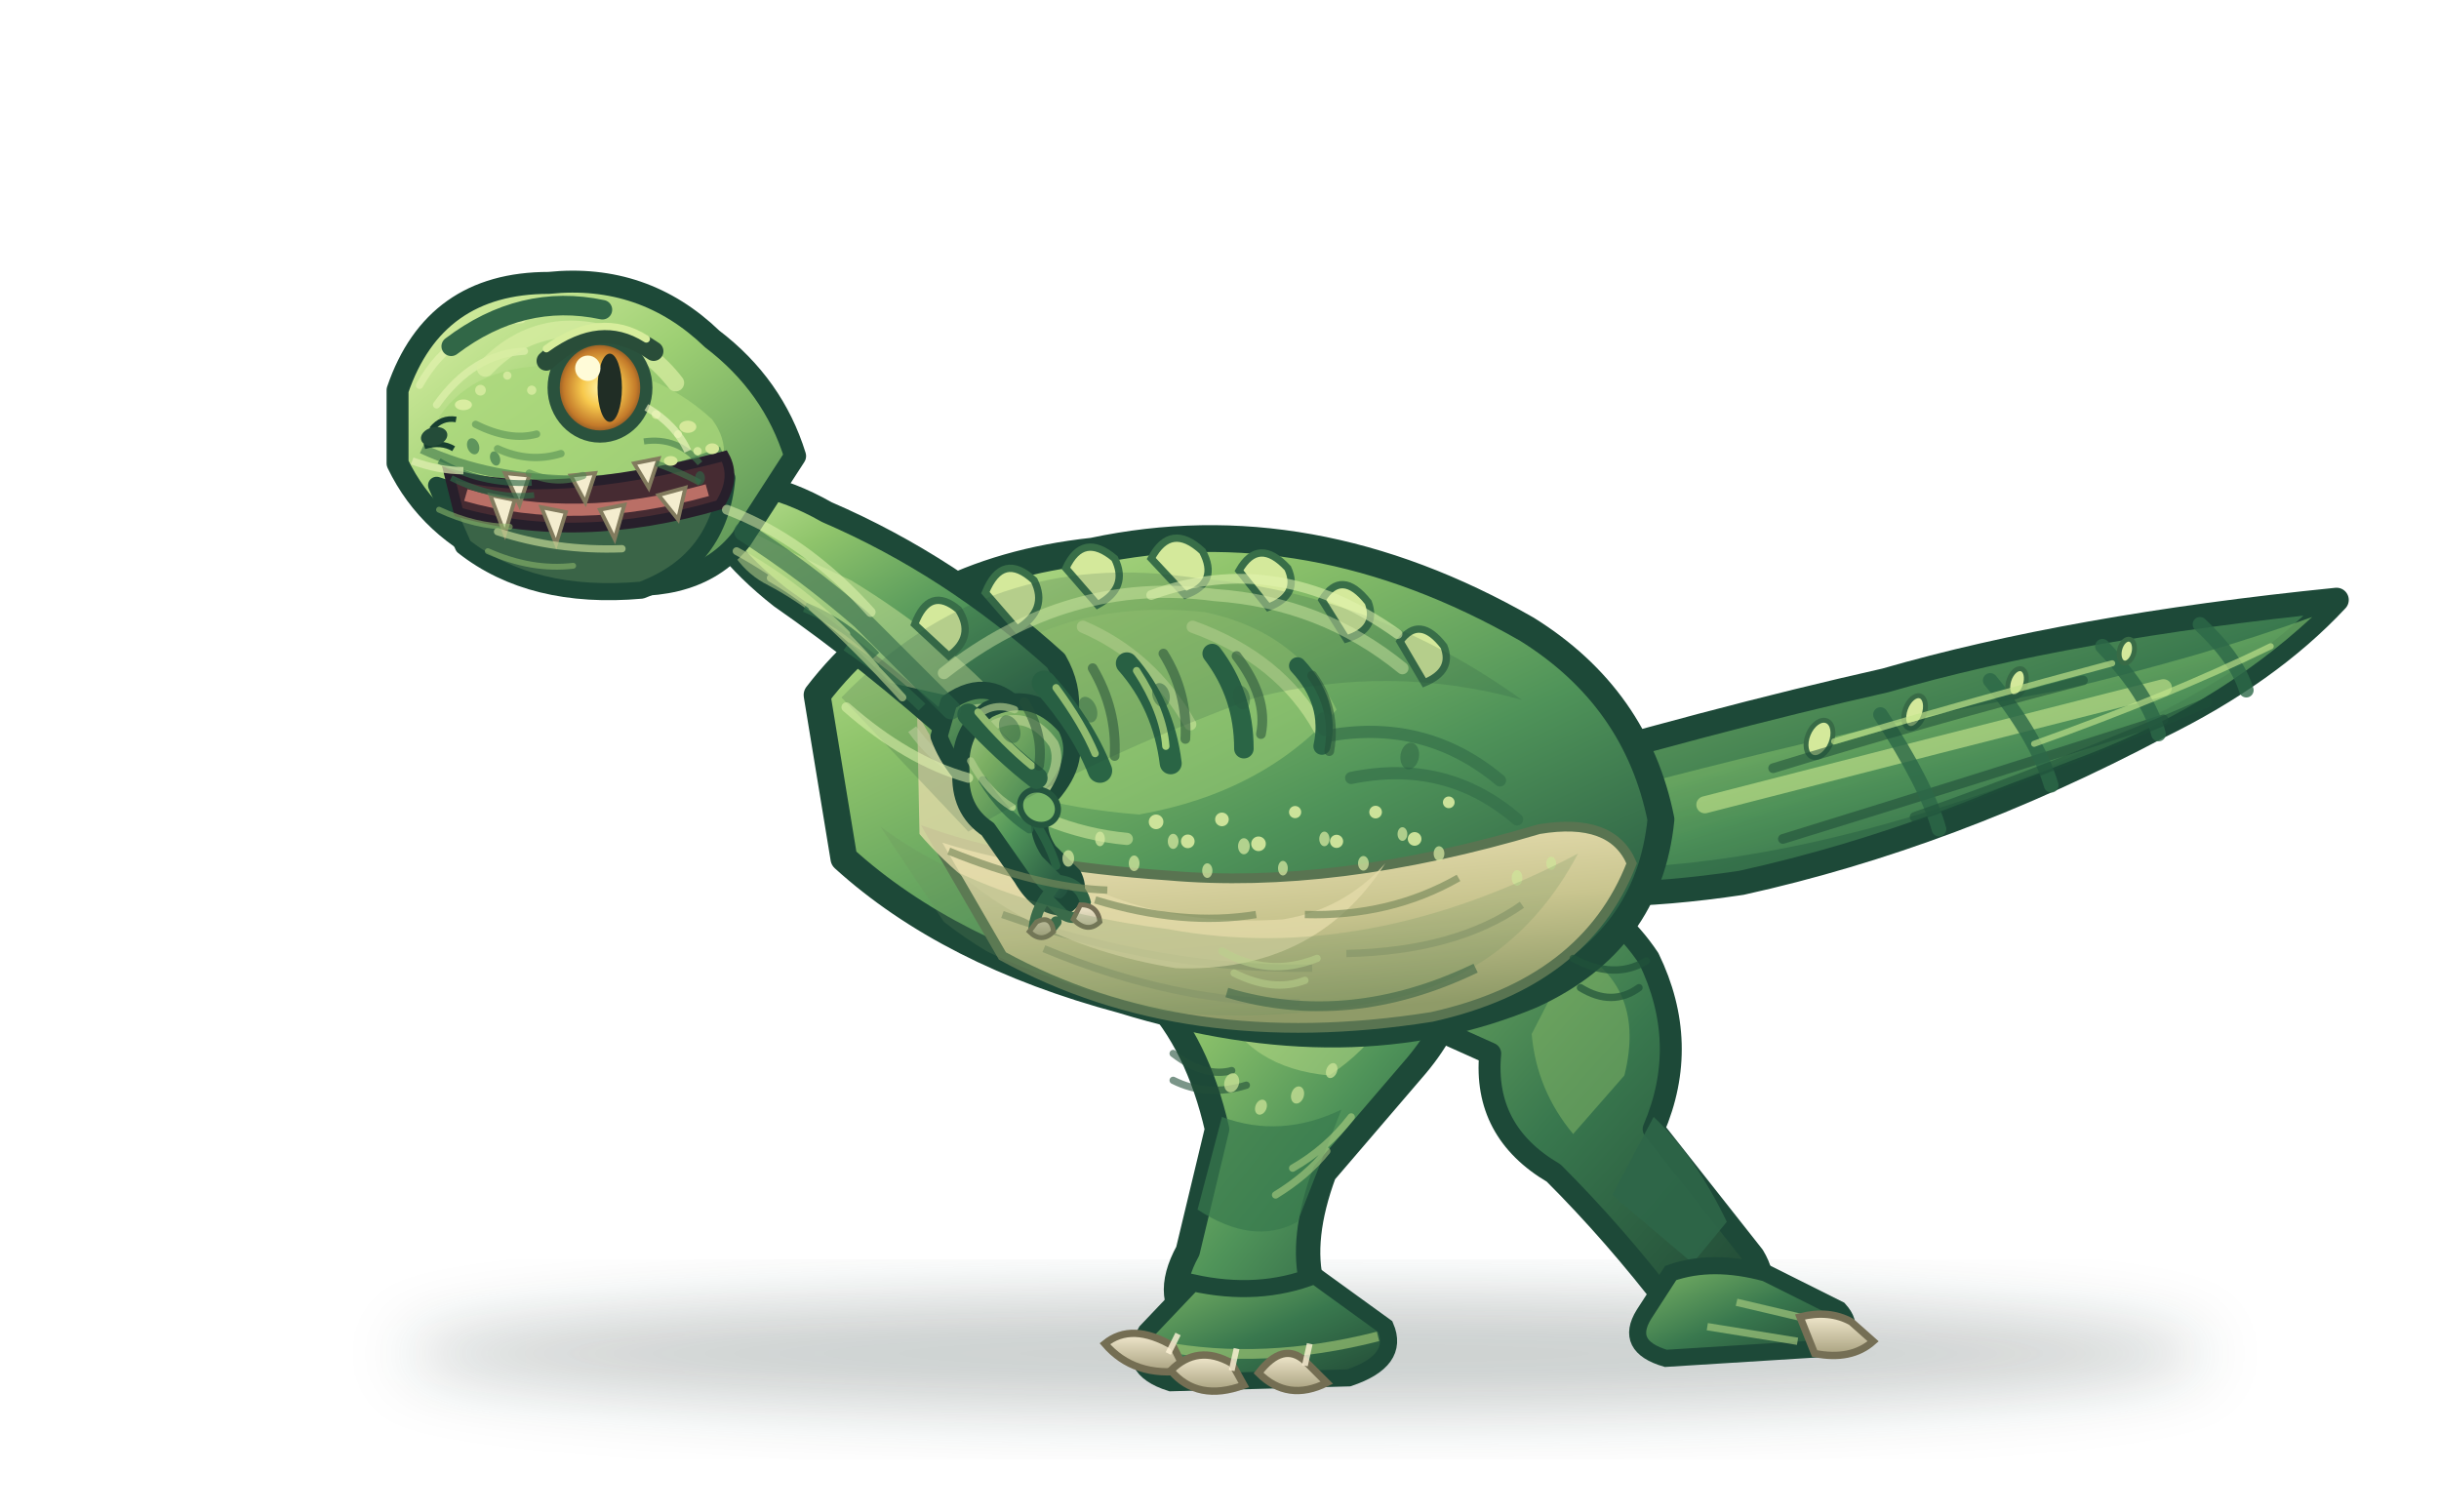
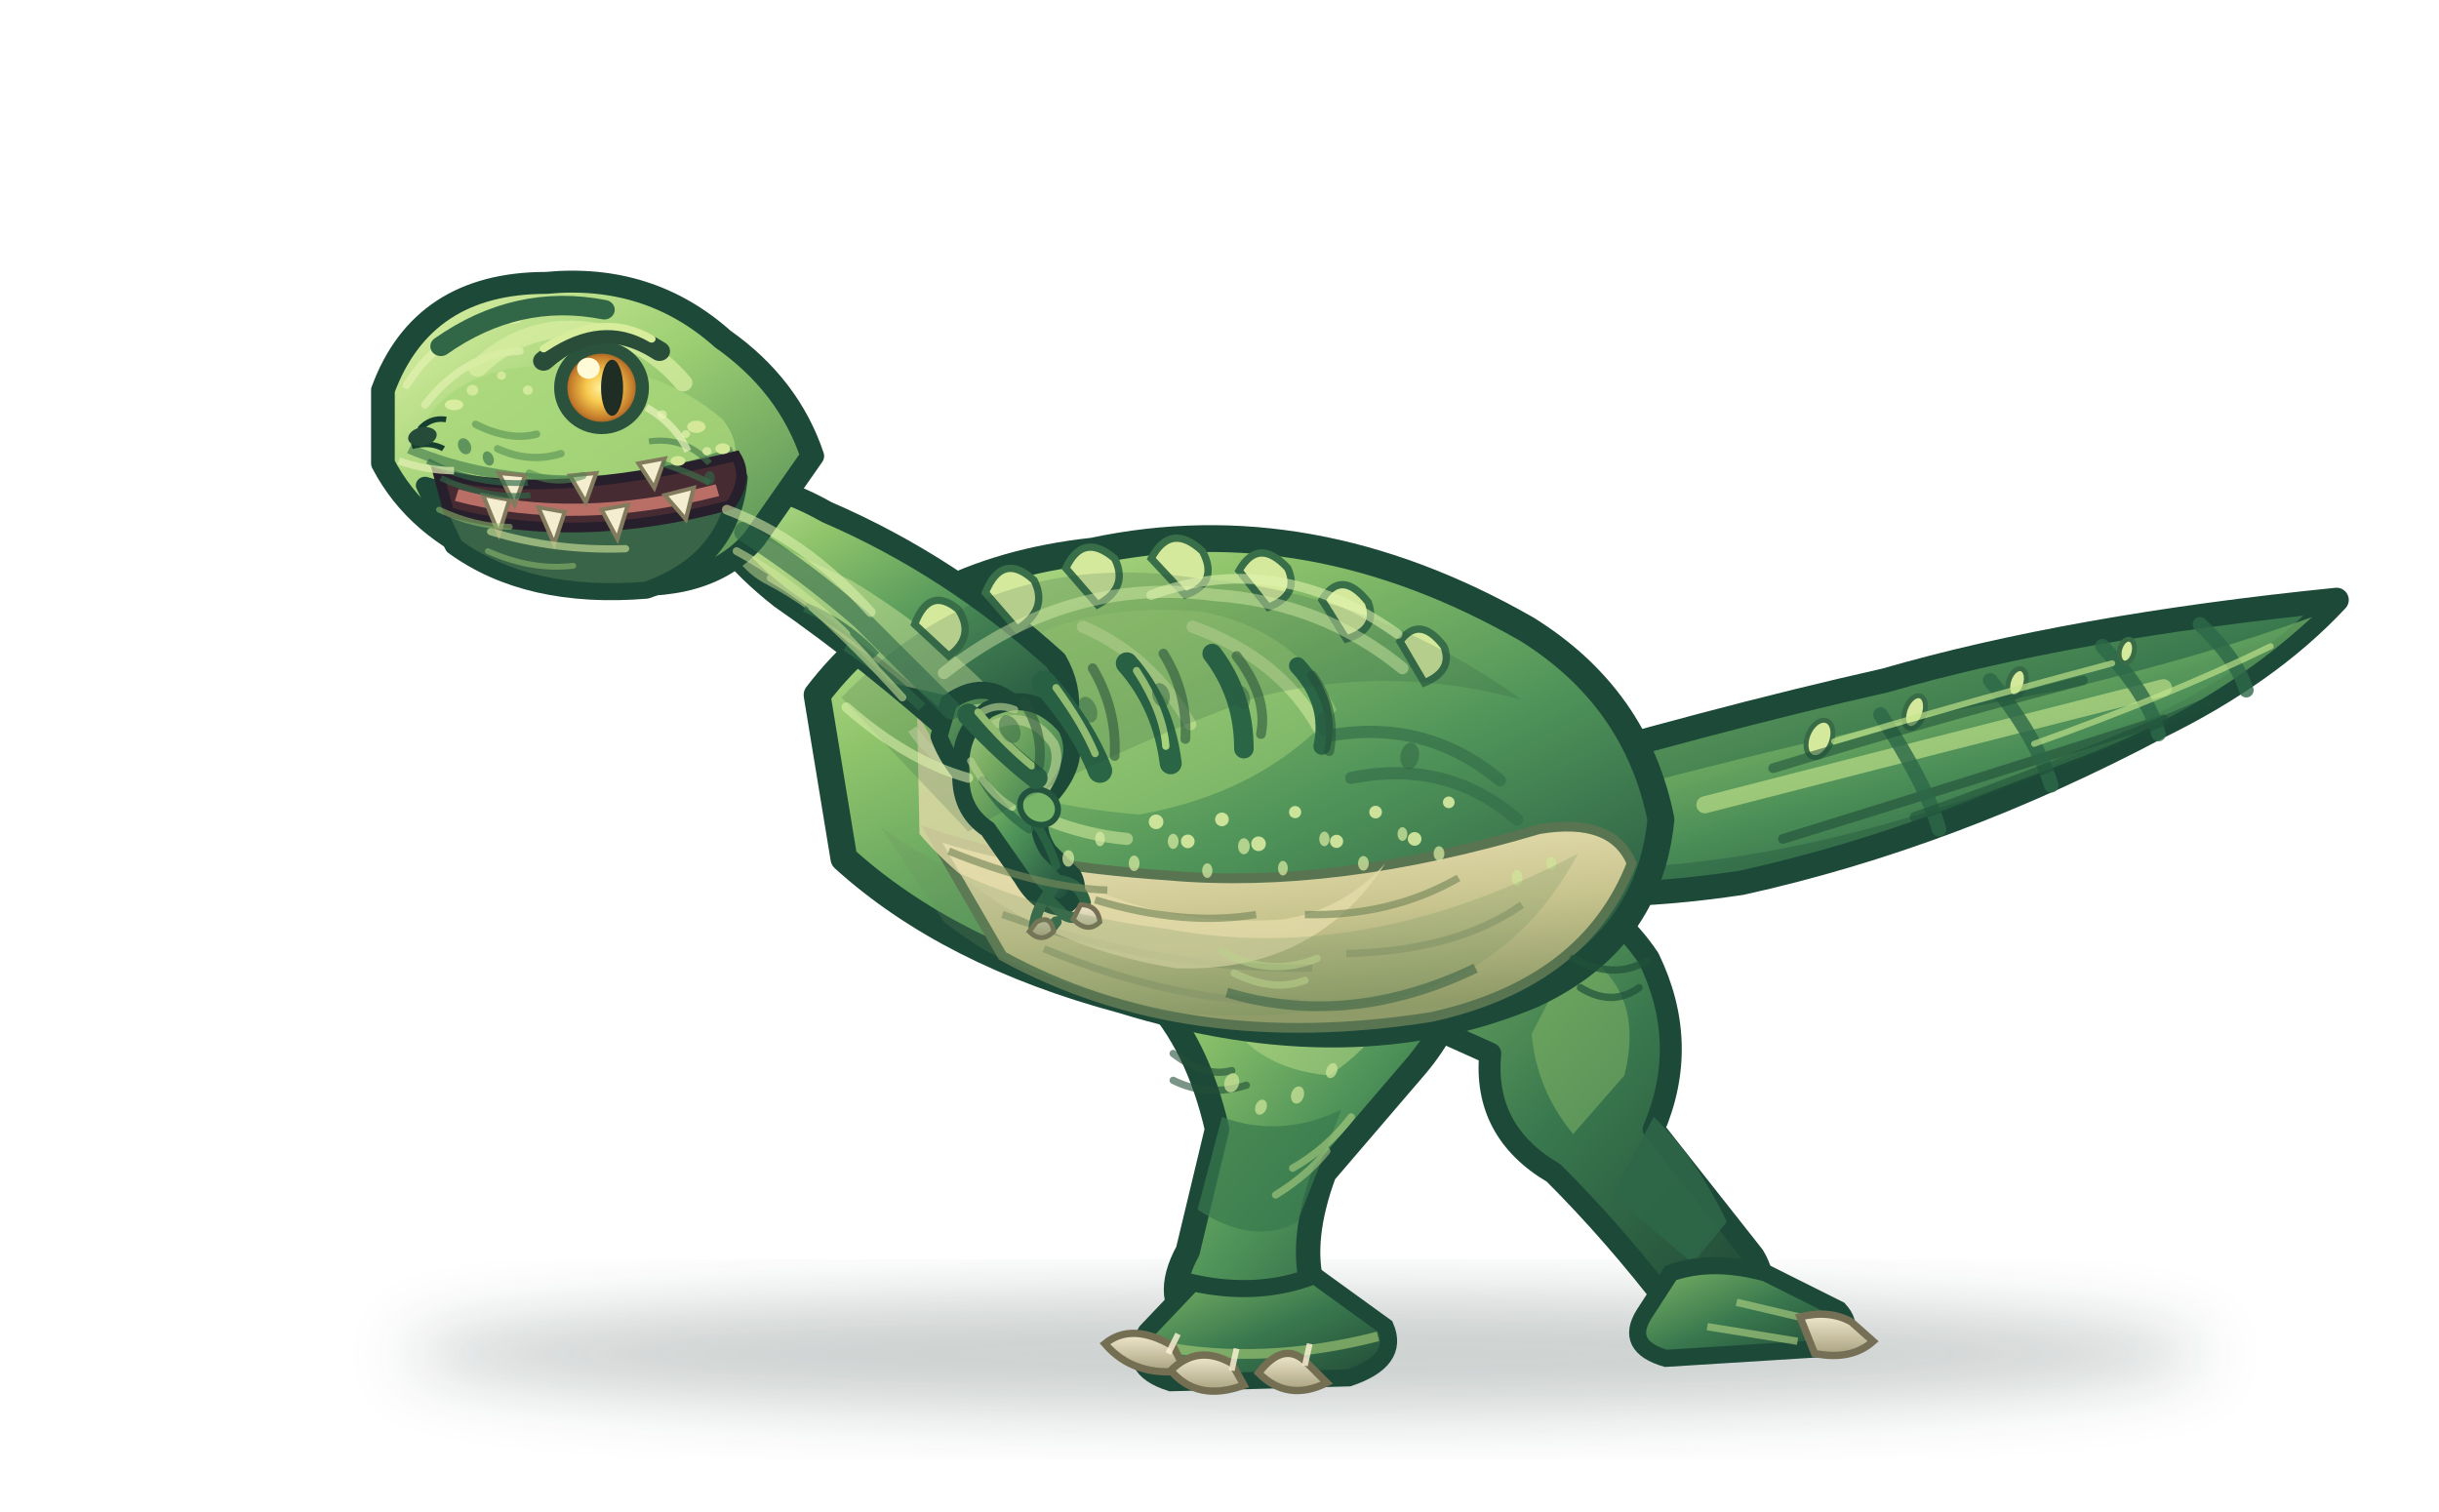
<svg xmlns="http://www.w3.org/2000/svg" viewBox="0 0 1000 620" role="img" aria-labelledby="title desc">
  <defs>
    <linearGradient id="hide" x1="0" y1="0" x2=".8" y2="1">
      <stop stop-color="#c8e99a" />
      <stop offset=".28" stop-color="#8fc46b" />
      <stop offset=".62" stop-color="#4f9359" />
      <stop offset="1" stop-color="#245440" />
    </linearGradient>
    <linearGradient id="hideDark" x1="0" y1="0" x2="1" y2="1">
      <stop stop-color="#7eb766" />
      <stop offset=".52" stop-color="#39784e" />
      <stop offset="1" stop-color="#204735" />
    </linearGradient>
    <linearGradient id="belly" x1="0" y1="0" x2=".3" y2="1">
      <stop stop-color="#f1e6bb" />
      <stop offset=".55" stop-color="#c9c58f" />
      <stop offset="1" stop-color="#8f9b68" />
    </linearGradient>
    <linearGradient id="face" x1="0" y1="0" x2="1" y2="1">
      <stop stop-color="#e2f4aa" />
      <stop offset=".45" stop-color="#9dcf73" />
      <stop offset="1" stop-color="#4d8752" />
    </linearGradient>
    <linearGradient id="claw" x1="0" y1="0" x2="0" y2="1">
      <stop stop-color="#f2e9ce" />
      <stop offset="1" stop-color="#a8a17f" />
    </linearGradient>
    <radialGradient id="amber">
      <stop stop-color="#fff2a5" />
      <stop offset=".38" stop-color="#f7c94d" />
      <stop offset=".78" stop-color="#c37a2a" />
      <stop offset="1" stop-color="#694525" />
    </radialGradient>
    <filter id="shadow" x="-20%" y="-30%" width="140%" height="170%">
      <feGaussianBlur stdDeviation="13" />
    </filter>
    <clipPath id="bodyClip">
      <path d="M335 285 Q374 234 448 226 Q537 207 626 258 Q671 286 681 336 Q676 386 628 408 Q554 439 460 410 Q389 391 346 352Z" />
    </clipPath>
  </defs>
  <ellipse cx="535" cy="555" rx="370" ry="24" fill="#192b28" opacity=".22" filter="url(#shadow)" />
  <path d="M593 356 Q650 354 676 393 Q693 428 678 463 L719 515 Q728 530 713 537 L685 536 Q662 506 637 481 Q608 464 611 432 L562 410Z" fill="url(#hideDark)" stroke="#1d4938" stroke-width="9" stroke-linejoin="round" />
  <path d="M646 389 Q675 405 666 441 L645 465 Q630 447 628 424Z" fill="#8abd68" opacity=".48" />
  <path d="M678 458 Q695 474 708 501 L694 518 L661 490Z" fill="#2e6648" opacity=".9" />
  <path d="M685 522 Q702 516 724 522 L754 537 Q763 547 747 553 L683 557 Q666 552 674 539Z" fill="url(#hideDark)" stroke="#1d4938" stroke-width="7" />
  <path d="M712 534 L746 542 M700 544 L737 550" stroke="#b2d384" stroke-width="3" opacity=".6" />
  <path d="M738 540 Q750 537 759 542 L768 550 Q759 558 744 555Z" fill="url(#claw)" stroke="#756f55" stroke-width="3" />
  <path d="M614 321 Q702 295 773 279 Q849 257 958 246 Q930 276 885 298 Q800 343 714 362 Q654 371 611 363Z" fill="url(#hideDark)" stroke="#1d4938" stroke-width="10" stroke-linejoin="round" />
  <path d="M645 329 Q755 299 845 283 Q904 269 948 253 Q907 291 849 312 Q741 355 657 356Z" fill="url(#hide)" opacity=".82" />
  <path d="M699 330 Q796 305 887 282" fill="none" stroke="#c1e28b" stroke-width="7" stroke-linecap="round" opacity=".65" />
  <path d="M731 344 Q812 319 887 295" fill="none" stroke="#24533c" stroke-width="4" stroke-linecap="round" opacity=".65" />
  <path d="M771 293 Q790 322 795 340 M816 279 Q835 302 841 322 M862 265 Q881 285 885 301 M902 256 Q917 270 921 283" fill="none" stroke="#2c6847" stroke-width="6" stroke-linecap="round" opacity=".8" />
  <g fill="#d4e99b" stroke="#386b46" stroke-width="2">
    <ellipse cx="746" cy="303" rx="5" ry="8" transform="rotate(22 746 303)" />
    <ellipse cx="785" cy="292" rx="4" ry="7" transform="rotate(20 785 292)" />
    <ellipse cx="827" cy="280" rx="3.5" ry="6" transform="rotate(18 827 280)" />
    <ellipse cx="872" cy="267" rx="3" ry="5" transform="rotate(14 872 267)" />
  </g>
  <path d="M514 354 Q566 339 592 375 Q608 406 579 439 L543 481 Q533 508 538 527 Q540 543 523 548 L490 544 Q476 533 487 513 L499 463 Q491 428 472 408Z" fill="url(#hide)" stroke="#1d4938" stroke-width="10" stroke-linejoin="round" />
  <path d="M512 376 Q551 362 576 390 Q575 421 545 441 Q512 438 500 412Z" fill="#c0df8b" opacity=".47" />
  <path d="M501 458 Q525 467 550 455 L532 501 Q514 511 491 496Z" fill="#38794d" opacity=".7" />
  <path d="M489 526 Q516 532 539 523 L568 544 Q574 558 553 565 L480 567 Q461 561 470 546Z" fill="url(#hideDark)" stroke="#1d4938" stroke-width="7" />
  <path d="M476 552 Q518 560 565 548" fill="none" stroke="#a8ce78" stroke-width="4" opacity=".6" />
  <g fill="url(#claw)" stroke="#746e53" stroke-width="3">
    <path d="M481 552 Q464 542 453 551 Q465 565 486 562Z" />
    <path d="M505 559 Q491 551 480 562 Q491 575 510 568Z" />
    <path d="M535 558 Q526 550 516 563 Q528 575 544 567Z" />
  </g>
  <path d="M335 285 Q374 234 448 226 Q537 207 626 258 Q671 286 681 336 Q676 386 628 408 Q554 439 460 410 Q389 391 346 352Z" fill="url(#hide)" stroke="#1d4938" stroke-width="11" stroke-linejoin="round" />
  <path d="M382 342 Q420 355 479 359 Q547 365 631 340 Q661 335 669 354 Q650 403 587 417 Q486 433 411 392Z" fill="url(#belly)" stroke="#597451" stroke-width="4" />
  <path d="M411 375 Q476 398 538 397 M428 389 Q483 412 533 411 M552 391 Q597 390 624 371" fill="none" stroke="#8f996d" stroke-width="3" opacity=".7" />
  <path d="M386 288 Q427 244 494 251 Q532 259 548 291 Q518 325 467 334 Q416 330 382 310Z" fill="#a9d77b" opacity=".45" />
  <path d="M444 257 Q472 269 488 297 M489 257 Q525 270 541 299 M397 318 Q429 341 462 344" fill="none" stroke="#d1e99c" stroke-width="5" stroke-linecap="round" opacity=".58" />
  <path d="M543 302 Q584 294 615 320 M554 319 Q593 311 622 336" fill="none" stroke="#326d48" stroke-width="5" stroke-linecap="round" opacity=".65" />
  <path d="M376 292 Q391 322 424 350 Q465 381 526 377 Q551 373 568 354 Q539 399 482 397 Q415 386 377 342Z" fill="#e4dba9" opacity=".8" />
  <path d="M394 304 Q356 270 320 245 Q292 223 285 200 Q309 193 339 210 Q390 232 433 271 Q445 292 428 314Z" fill="url(#hide)" stroke="#1d4938" stroke-width="9" stroke-linejoin="round" />
  <path d="M365 280 Q338 252 315 240 Q299 232 294 211 Q323 226 349 238 Q387 261 414 291Z" fill="#d0e99a" opacity=".48" />
  <path d="M330 249 Q347 256 359 269 M347 265 Q366 278 378 290" stroke="#2e6947" stroke-width="4" fill="none" opacity=".7" />
  <path d="M374 299 Q389 320 416 326" stroke="#e2e9b5" stroke-width="4" fill="none" opacity=".55" />
-   <path d="M163 160 Q178 116 225 116 Q264 112 292 139 Q317 158 326 187 L304 221 Q286 244 247 239 L206 230 Q176 217 163 190Z" fill="url(#face)" stroke="#1d4938" stroke-width="9" stroke-linejoin="round" />
-   <path d="M180 171 Q195 149 229 150 Q266 148 292 172 Q303 187 289 202 Q261 218 219 212 L184 198Z" fill="#a9d77b" opacity=".75" />
-   <path d="M173 184 Q201 197 238 197 Q269 197 296 185" fill="none" stroke="#3e764b" stroke-width="4" opacity=".6" />
-   <path d="M179 199 Q227 215 298 196 Q295 230 263 242 Q218 246 190 224Z" fill="#3a6447" stroke="#1d4938" stroke-width="7" stroke-linejoin="round" />
-   <path d="M184 194 Q224 206 297 187 Q302 196 295 207 Q237 224 188 210Z" fill="#462b32" stroke="#271f2b" stroke-width="4" />
-   <path d="M191 203 Q236 216 290 201" fill="none" stroke="#d77f73" stroke-width="5" opacity=".8" />
-   <g fill="#f4edcf" stroke="#827b5e" stroke-width="1.6">
-     <path d="M201 203 L211 205 L207 219Z" />
-     <path d="M222 208 L232 210 L228 223Z" />
-     <path d="M246 209 L256 207 L252 221Z" />
-     <path d="M270 203 L281 200 L278 213Z" />
-     <path d="M207 194 L217 195 L213 207Z" />
-     <path d="M234 195 L244 194 L240 206Z" />
-     <path d="M260 190 L270 188 L266 200Z" />
-   </g>
-   <path d="M172 158 Q186 133 214 131 M179 166 Q194 145 215 144" fill="none" stroke="#e4f3b0" stroke-width="3" stroke-linecap="round" opacity=".64" />
-   <path d="M180 189 Q197 199 218 198 M185 196 Q203 205 219 203" fill="none" stroke="#2e6946" stroke-width="2.4" opacity=".65" />
-   <path d="M264 181 Q278 179 287 190 M269 190 Q280 194 287 198" fill="none" stroke="#3f784b" stroke-width="2.5" opacity=".6" />
-   <path d="M204 218 Q228 226 255 225" fill="none" stroke="#d5e8a0" stroke-width="3" stroke-linecap="round" opacity=".6" />
-   <path d="M177 176 Q181 171 187 172 M174 183 Q181 181 186 184" fill="none" stroke="#173f30" stroke-width="2.3" />
-   <g fill="#d8eca1" opacity=".85">
-     <circle cx="197" cy="160" r="2.2" />
-     <circle cx="208" cy="154" r="1.7" />
-     <circle cx="218" cy="160" r="1.9" />
-     <circle cx="226" cy="149" r="1.5" />
-     <circle cx="269" cy="170" r="1.8" />
-     <circle cx="278" cy="178" r="1.6" />
-     <circle cx="286" cy="185" r="1.7" />
-   </g>
-   <g fill="#2d6947" opacity=".6">
-     <ellipse cx="194" cy="183" rx="2.4" ry="3.4" transform="rotate(-20 194 183)" />
-     <ellipse cx="203" cy="188" rx="2" ry="3" transform="rotate(-18 203 188)" />
-     <ellipse cx="287" cy="196" rx="2" ry="2.8" />
-   </g>
-   <path d="M199 151 Q221 128 252 138 Q267 144 277 157" fill="none" stroke="#d8eda2" stroke-width="7" stroke-linecap="round" opacity=".75" />
-   <path d="M185 142 Q214 120 247 127" fill="none" stroke="#316747" stroke-width="8" stroke-linecap="round" />
-   <ellipse cx="246" cy="159" rx="19" ry="20" fill="url(#amber)" stroke="#2a523d" stroke-width="5" />
-   <ellipse cx="250" cy="159" rx="5" ry="14" fill="#202d25" />
-   <ellipse cx="241" cy="151" rx="5.2" ry="5.2" fill="#fffbd8" />
-   <path d="M224 148 Q245 128 268 144" fill="none" stroke="#294d39" stroke-width="8" stroke-linecap="round" />
-   <path d="M224 143 Q246 127 265 139" fill="none" stroke="#d7ed9c" stroke-width="3" stroke-linecap="round" />
-   <ellipse cx="178" cy="179" rx="5.5" ry="3.8" fill="#244c39" transform="rotate(-14 178 179)" />
-   <ellipse cx="190" cy="166" rx="3.5" ry="2.2" fill="#d9eda1" />
-   <path d="M169 189 Q180 193 190 193" stroke="#e3f0b3" stroke-width="3" fill="none" opacity=".7" />
-   <g fill="#d5e89a">
-     <ellipse cx="282" cy="175" rx="3.5" ry="2.5" />
-     <ellipse cx="292" cy="184" rx="2.8" ry="2.2" />
-     <ellipse cx="275" cy="189" rx="2.8" ry="2" />
+   <g transform="translate(238 180) scale(1.08 1) translate(-238 -180)">
+     <path d="M163 160 Q178 116 225 116 Q264 112 292 139 Q317 158 326 187 L304 221 Q286 244 247 239 L206 230 Q176 217 163 190Z" fill="url(#face)" stroke="#1d4938" stroke-width="9" stroke-linejoin="round" />
+     <path d="M180 171 Q195 149 229 150 Q266 148 292 172 Q303 187 289 202 Q261 218 219 212 L184 198Z" fill="#a9d77b" opacity=".75" />
+     <path d="M173 184 Q201 197 238 197 Q269 197 296 185" fill="none" stroke="#3e764b" stroke-width="4" opacity=".6" />
+     <path d="M179 199 Q227 215 298 196 Q295 230 263 242 Q218 246 190 224Z" fill="#3a6447" stroke="#1d4938" stroke-width="7" stroke-linejoin="round" />
+     <path d="M184 194 Q224 206 297 187 Q302 196 295 207 Q237 224 188 210Z" fill="#462b32" stroke="#271f2b" stroke-width="4" />
+     <path d="M191 203 Q236 216 290 201" fill="none" stroke="#d77f73" stroke-width="5" opacity=".8" />
+     <g fill="#f4edcf" stroke="#827b5e" stroke-width="1.6">
+       <path d="M201 203 L211 205 L207 219Z" />
+       <path d="M222 208 L232 210 L228 223Z" />
+       <path d="M246 209 L256 207 L252 221Z" />
+       <path d="M270 203 L281 200 L278 213Z" />
+       <path d="M207 194 L217 195 L213 207Z" />
+       <path d="M234 195 L244 194 L240 206Z" />
+       <path d="M260 190 L270 188 L266 200Z" />
+     </g>
+     <path d="M172 158 Q186 133 214 131 M179 166 Q194 145 215 144" fill="none" stroke="#e4f3b0" stroke-width="3" stroke-linecap="round" opacity=".64" />
+     <path d="M180 189 Q197 199 218 198 M185 196 Q203 205 219 203" fill="none" stroke="#2e6946" stroke-width="2.4" opacity=".65" />
+     <path d="M264 181 Q278 179 287 190 M269 190 Q280 194 287 198" fill="none" stroke="#3f784b" stroke-width="2.5" opacity=".6" />
+     <path d="M204 218 Q228 226 255 225" fill="none" stroke="#d5e8a0" stroke-width="3" stroke-linecap="round" opacity=".6" />
+     <path d="M177 176 Q181 171 187 172 M174 183 Q181 181 186 184" fill="none" stroke="#173f30" stroke-width="2.3" />
+     <g fill="#d8eca1" opacity=".85">
+       <circle cx="197" cy="160" r="2.2" />
+       <circle cx="208" cy="154" r="1.7" />
+       <circle cx="218" cy="160" r="1.9" />
+       <circle cx="226" cy="149" r="1.5" />
+       <circle cx="269" cy="170" r="1.8" />
+       <circle cx="278" cy="178" r="1.6" />
+       <circle cx="286" cy="185" r="1.7" />
+     </g>
+     <g fill="#2d6947" opacity=".6">
+       <ellipse cx="194" cy="183" rx="2.4" ry="3.4" transform="rotate(-20 194 183)" />
+       <ellipse cx="203" cy="188" rx="2" ry="3" transform="rotate(-18 203 188)" />
+       <ellipse cx="287" cy="196" rx="2" ry="2.8" />
+     </g>
+     <path d="M199 151 Q221 128 252 138 Q267 144 277 157" fill="none" stroke="#d8eda2" stroke-width="7" stroke-linecap="round" opacity=".75" />
+     <path d="M185 142 Q214 120 247 127" fill="none" stroke="#316747" stroke-width="8" stroke-linecap="round" />
+     <ellipse cx="246" cy="159" rx="15.5" ry="16.5" fill="url(#amber)" stroke="#2a523d" stroke-width="5" />
+     <ellipse cx="250" cy="159" rx="4.2" ry="11.5" fill="#202d25" />
+     <ellipse cx="241" cy="151" rx="4.3" ry="4.3" fill="#fffbd8" />
+     <path d="M224 148 Q245 128 268 144" fill="none" stroke="#294d39" stroke-width="8" stroke-linecap="round" />
+     <path d="M224 143 Q246 127 265 139" fill="none" stroke="#d7ed9c" stroke-width="3" stroke-linecap="round" />
+     <ellipse cx="178" cy="179" rx="5.5" ry="3.8" fill="#244c39" transform="rotate(-14 178 179)" />
+     <ellipse cx="190" cy="166" rx="3.5" ry="2.2" fill="#d9eda1" />
+     <path d="M169 189 Q180 193 190 193" stroke="#e3f0b3" stroke-width="3" fill="none" opacity=".7" />
+     <g fill="#d5e89a">
+       <ellipse cx="282" cy="175" rx="3.5" ry="2.5" />
+       <ellipse cx="292" cy="184" rx="2.8" ry="2.2" />
+       <ellipse cx="275" cy="189" rx="2.8" ry="2" />
+     </g>
  </g>
  <path d="M389 288 Q406 276 420 293 Q428 306 418 321 L406 328 Q391 318 385 302Z" fill="url(#hideDark)" stroke="#1d4938" stroke-width="7" stroke-linejoin="round" />
  <path d="M397 292 Q407 287 414 300" fill="none" stroke="#c7e69a" stroke-width="4" stroke-linecap="round" opacity=".7" />
  <path d="M405 291 Q423 282 437 298 Q444 311 431 326 Q422 337 430 349 L440 359 Q444 367 436 372 Q426 372 419 360 L405 340 Q393 332 394 316 Q393 300 405 291Z" fill="url(#hide)" stroke="#1d4938" stroke-width="7" stroke-linejoin="round" />
  <path d="M408 297 Q422 291 432 305 Q436 314 426 327" fill="none" stroke="#d4eda0" stroke-width="4" stroke-linecap="round" opacity=".7" />
  <path d="M403 320 Q411 333 422 340 M421 332 Q430 345 433 355" fill="none" stroke="#2d6947" stroke-width="3.5" stroke-linecap="round" opacity=".78" />
  <ellipse cx="426" cy="331" rx="8" ry="7" transform="rotate(30 426 331)" fill="#78b568" stroke="#24563e" stroke-width="2.5" />
  <path d="M434 361 Q443 362 445 370 Q443 379 436 375 L429 368Z M431 365 Q425 372 424 380 Q428 385 433 378" fill="none" stroke="#2d6245" stroke-width="4.5" stroke-linecap="round" />
  <path d="M443 371 Q450 371 451 378 Q446 383 440 377Z M425 378 Q431 375 432 382 Q427 387 422 382Z" fill="url(#claw)" stroke="#756f55" stroke-width="2" />
  <path d="M398 296 Q406 287 416 291 M398 312 Q405 325 415 331" fill="none" stroke="#d4eda0" stroke-width="3" stroke-linecap="round" opacity=".65" />
  <g fill="#d4e99b" stroke="#386e48" stroke-width="3">
    <path d="M375 256 Q381 240 393 250 Q400 261 389 269Z" />
    <path d="M404 243 Q411 226 424 238 Q430 250 417 258Z" />
    <path d="M437 233 Q444 218 457 229 Q463 241 450 248Z" />
    <path d="M472 229 Q480 214 493 226 Q500 239 486 244Z" />
    <path d="M508 234 Q516 220 528 233 Q533 244 520 249Z" />
    <path d="M542 246 Q550 233 561 247 Q565 258 552 262Z" />
    <path d="M574 263 Q582 252 592 265 Q596 275 584 280Z" />
  </g>
  <g fill="none" stroke-linecap="round">
    <path d="M397 293 Q412 309 425 319" stroke="#2b6545" stroke-width="9" />
    <path d="M428 280 Q444 298 451 316" stroke="#2a6545" stroke-width="10" />
    <path d="M462 272 Q477 289 480 313" stroke="#2a6545" stroke-width="9" />
    <path d="M497 268 Q510 285 510 307" stroke="#2a6545" stroke-width="8" />
    <path d="M532 273 Q546 288 542 306" stroke="#2a6545" stroke-width="7" />
    <path d="M401 292 Q412 305 423 314" stroke="#a8d37b" stroke-width="3" />
    <path d="M433 282 Q444 297 449 309" stroke="#a8d37b" stroke-width="3" />
    <path d="M466 275 Q477 292 478 306" stroke="#a8d37b" stroke-width="3" />
  </g>
  <g fill="#d7e99f" opacity=".92">
    <circle cx="474" cy="337" r="3" />
    <circle cx="487" cy="345" r="2.8" />
    <circle cx="501" cy="336" r="2.8" />
    <circle cx="516" cy="346" r="3" />
    <circle cx="531" cy="333" r="2.5" />
    <circle cx="548" cy="345" r="2.7" />
    <circle cx="564" cy="333" r="2.6" />
    <circle cx="580" cy="344" r="2.8" />
    <circle cx="594" cy="329" r="2.4" />
  </g>
  <g fill="none" stroke-linecap="round">
    <path d="M501 390 Q520 401 540 393 M506 399 Q522 407 535 402" stroke="#d1e69a" stroke-width="3" opacity=".54" />
    <path d="M481 432 Q494 442 505 439 M481 443 Q495 450 511 445" stroke="#224f39" stroke-width="3" opacity=".6" />
    <path d="M530 479 Q544 471 554 458 M523 490 Q536 482 544 472" stroke="#c2de8b" stroke-width="3" opacity=".5" />
    <path d="M645 393 Q662 402 675 394 M648 405 Q661 413 672 405" stroke="#1f5139" stroke-width="3" opacity=".7" />
    <path d="M180 209 Q195 216 209 216 M200 226 Q218 234 235 232" stroke="#91bd6d" stroke-width="2.4" opacity=".55" />
  </g>
  <g fill="#cfe59a" opacity=".72">
    <ellipse cx="505" cy="444" rx="3" ry="4" transform="rotate(16 505 444)" />
    <ellipse cx="517" cy="454" rx="2.3" ry="3.2" transform="rotate(22 517 454)" />
    <ellipse cx="532" cy="449" rx="2.6" ry="3.6" transform="rotate(17 532 449)" />
    <ellipse cx="546" cy="439" rx="2.2" ry="3.2" transform="rotate(22 546 439)" />
    <ellipse cx="622" cy="360" rx="2.2" ry="3.2" />
    <ellipse cx="636" cy="354" rx="2" ry="2.7" />
  </g>
  <g clip-path="url(#bodyClip)">
    <path d="M345 286 Q405 224 490 237 Q563 243 624 287 Q570 272 515 286 Q447 311 397 341Z" fill="#204a39" opacity=".17" />
    <path d="M361 339 Q406 372 479 381 Q560 396 647 350 Q620 401 564 411 Q455 431 387 378Z" fill="#6a8e5c" opacity=".22" />
    <path d="M387 276 Q438 236 498 244 Q542 247 575 274" fill="none" stroke="#e0f2ae" stroke-width="5" stroke-linecap="round" opacity=".42" />
    <path d="M389 349 Q426 364 454 365 M449 369 Q485 380 515 375 M535 375 Q570 376 598 360" fill="none" stroke="#77885a" stroke-width="3" opacity=".65" />
    <path d="M420 288 Q428 301 426 314 M448 274 Q458 291 457 310 M477 268 Q487 284 486 303 M507 269 Q520 286 517 301 M538 277 Q548 291 545 308" fill="none" stroke="#244f39" stroke-width="4" stroke-linecap="round" opacity=".55" />
    <g fill="#d8eaa2" opacity=".72">
      <ellipse cx="438" cy="352" rx="2.4" ry="3.4" />
      <ellipse cx="451" cy="344" rx="2" ry="3" />
      <ellipse cx="465" cy="354" rx="2.2" ry="3.2" />
      <ellipse cx="481" cy="345" rx="2.2" ry="3.1" />
      <ellipse cx="495" cy="357" rx="2.1" ry="3" />
      <ellipse cx="510" cy="347" rx="2.4" ry="3.3" />
      <ellipse cx="526" cy="356" rx="2" ry="3" />
      <ellipse cx="543" cy="344" rx="2.1" ry="3" />
      <ellipse cx="559" cy="354" rx="2.2" ry="3" />
      <ellipse cx="575" cy="342" rx="2" ry="2.8" />
      <ellipse cx="590" cy="350" rx="2.2" ry="3" />
    </g>
    <g fill="#275c40" opacity=".45">
      <ellipse cx="414" cy="299" rx="4" ry="6" transform="rotate(-25 414 299)" />
      <ellipse cx="446" cy="291" rx="3.6" ry="5.5" transform="rotate(-22 446 291)" />
      <ellipse cx="476" cy="285" rx="3.5" ry="5" transform="rotate(-16 476 285)" />
      <ellipse cx="509" cy="286" rx="3.4" ry="5" transform="rotate(-14 509 286)" />
      <ellipse cx="543" cy="297" rx="3.5" ry="5" transform="rotate(-10 543 297)" />
      <ellipse cx="578" cy="310" rx="3.8" ry="5.5" transform="rotate(9 578 310)" />
    </g>
  </g>
  <path d="M305 218 Q330 234 353 254 Q371 272 390 291" fill="none" stroke="#2b6446" stroke-width="8" stroke-linecap="round" opacity=".58" />
  <path d="M302 226 Q326 239 347 260 M316 237 Q340 251 359 274 M333 249 Q351 265 370 286" fill="none" stroke="#d3e99a" stroke-width="3.2" stroke-linecap="round" opacity=".55" />
  <path d="M727 315 Q792 295 854 279 M785 335 Q842 315 905 288" fill="none" stroke="#1e4e39" stroke-width="4" opacity=".55" stroke-linecap="round" />
  <path d="M752 304 Q813 286 866 272 M834 305 Q890 285 931 265" fill="none" stroke="#c3e58c" stroke-width="2.5" opacity=".65" stroke-linecap="round" />
  <path d="M195 174 Q209 181 220 178 M204 184 Q217 190 230 186 M217 194 Q228 199 239 195" fill="none" stroke="#4f8951" stroke-width="3" stroke-linecap="round" opacity=".55" />
  <path d="M265 167 Q277 174 282 185" fill="none" stroke="#eff6c0" stroke-width="3" opacity=".65" />
  <path d="M298 209 Q330 221 357 251 M347 290 Q372 312 397 319 M472 244 Q524 225 573 260" fill="none" stroke="#e2f4ae" stroke-width="4" stroke-linecap="round" opacity=".55" />
  <path d="M503 407 Q553 422 605 397" fill="none" stroke="#345f43" stroke-width="4" opacity=".55" />
  <path d="M483 547 L479 555 M507 553 L505 562 M537 551 L535 560" stroke="#fff4d8" stroke-width="2.4" opacity=".8" />
</svg>
